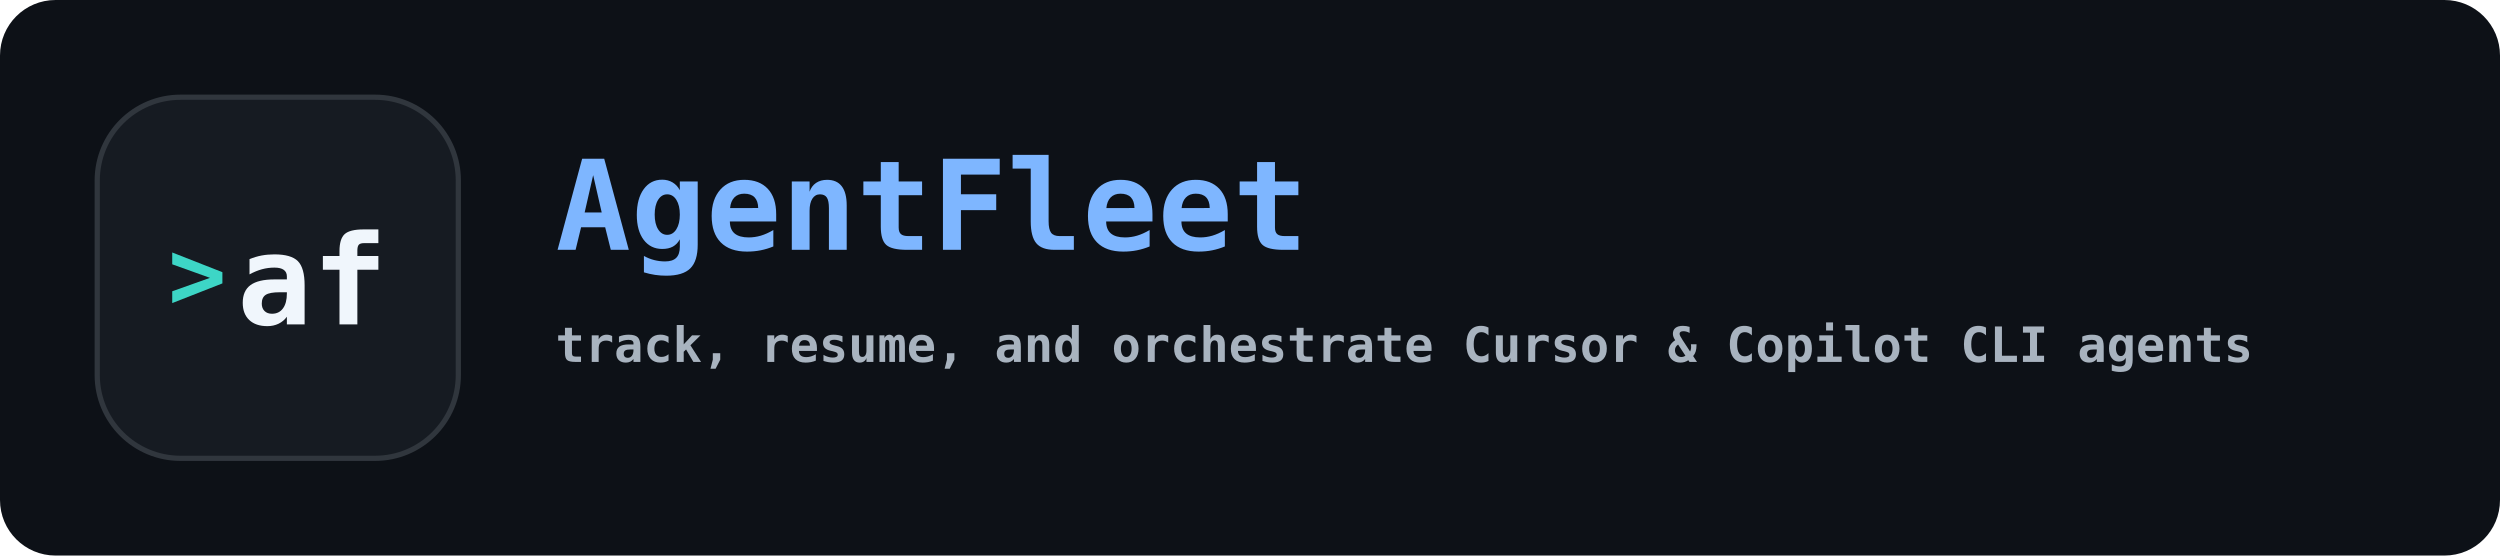
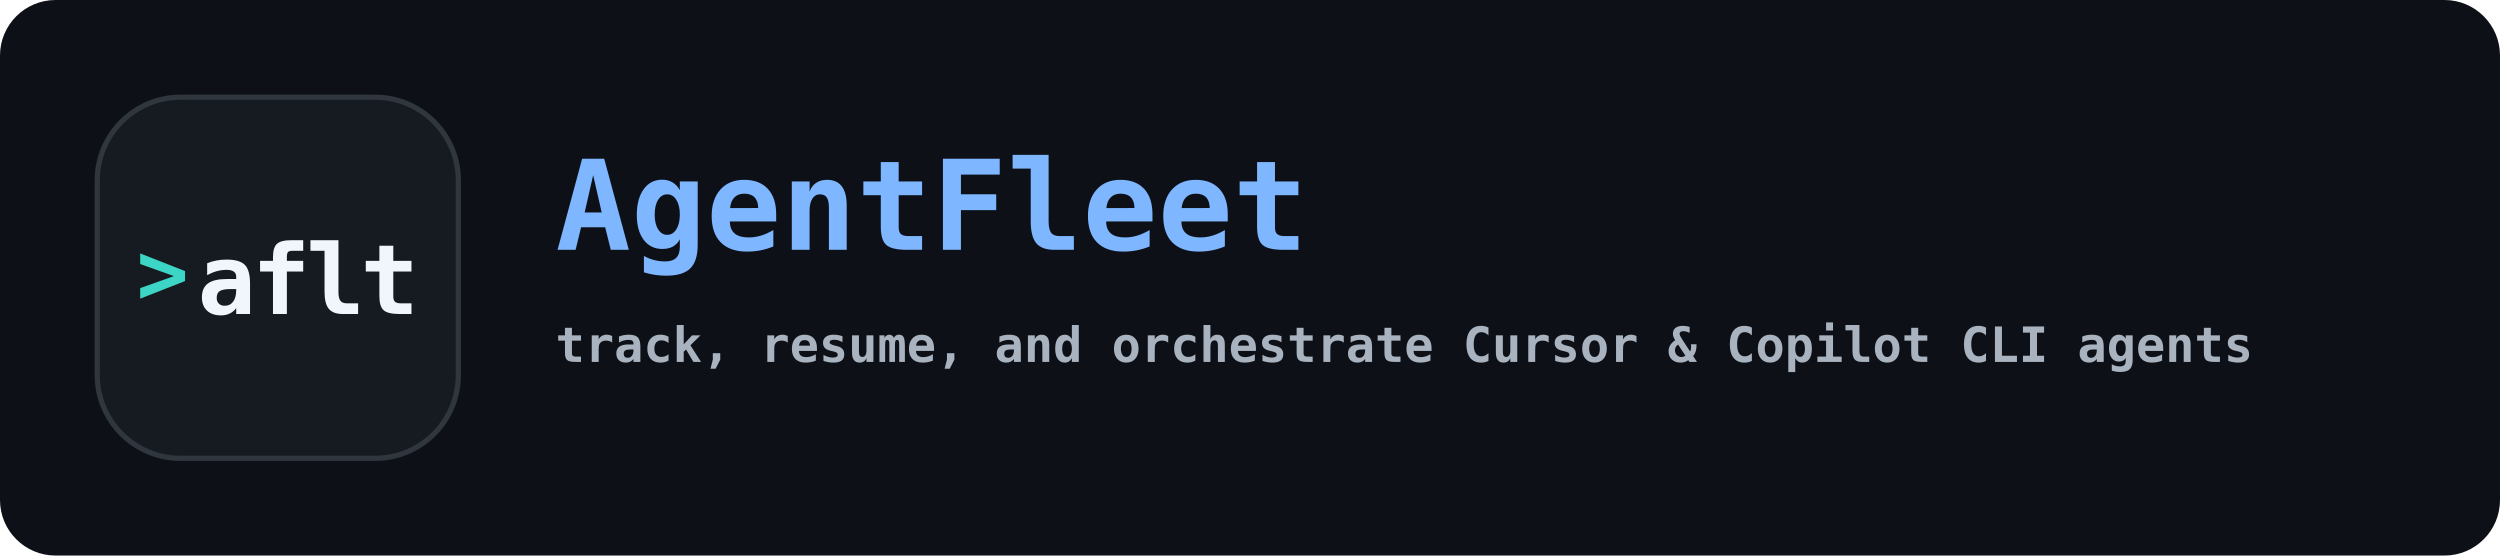
- <svg xmlns="http://www.w3.org/2000/svg" viewBox="0 0 720 160" width="720" height="160" role="img" aria-label="af AgentFleet — track, resume, and orchestrate Cursor &amp; Copilot CLI agents">
+ <svg xmlns="http://www.w3.org/2000/svg" viewBox="0 0 720 160" width="720" height="160" role="img" aria-label="aflt AgentFleet — track, resume, and orchestrate Cursor &amp; Copilot CLI agents">
  <rect width="720" height="160" rx="16" fill="#0D1117" />
  <rect x="28" y="28" width="104" height="104" rx="24" fill="#161B22" stroke="#30363D" stroke-width="1.5" />
-   <path d="M49.60 76.12L49.60 72.71L64.05 78.39L64.05 81.62L49.60 87.29L49.60 83.89L60.47 80.02Z" fill="#3DD6C6" />
-   <path d="M80.56 84.17Q77.68 84.17 76.53 84.91Q75.39 85.65 75.39 87.44Q75.39 88.78 76.18 89.57Q76.97 90.36 78.33 90.36Q80.37 90.36 81.49 88.82Q82.62 87.29 82.62 84.53L82.62 84.17ZM87.73 82.19L87.73 93.42L82.62 93.42L82.62 91.22Q81.68 92.52 80.23 93.23Q78.77 93.93 77.01 93.93Q73.65 93.93 71.78 92.16Q69.91 90.38 69.91 87.20Q69.91 83.75 72.14 82.11Q74.37 80.47 79.05 80.47L82.62 80.47L82.62 79.60Q82.62 78.36 81.71 77.71Q80.81 77.07 79.05 77.07Q77.20 77.07 75.47 77.54Q73.74 78.00 71.86 79.02L71.86 74.63Q73.56 73.93 75.32 73.59Q77.08 73.26 79.05 73.26Q83.85 73.26 85.79 75.21Q87.73 77.16 87.73 82.19ZM102.92 72.01L102.92 73.73L108.97 73.73L108.97 77.69L102.92 77.69L102.92 93.42L97.77 93.42L97.77 77.69L92.99 77.69L92.99 73.73L97.77 73.73L97.77 72.36Q97.77 68.81 99.25 67.44Q100.72 66.07 104.73 66.07L108.97 66.07L108.97 70.02L104.94 70.02Q103.78 70.02 103.37 70.45Q102.95 70.87 102.92 72.01Z" fill="#F0F6FC" />
+   <path d="M40.38 76.04L40.38 72.99L53.29 78.07L53.29 80.95L40.38 86.01L40.38 82.97L50.09 79.52Z" fill="#3DD6C6" />
+   <path d="M66.43 83.25Q64.19 83.25 63.30 83.82Q62.41 84.40 62.41 85.79Q62.41 86.83 63.03 87.44Q63.64 88.06 64.69 88.06Q66.28 88.06 67.16 86.86Q68.03 85.67 68.03 83.52L68.03 83.25ZM72.01 81.70L72.01 90.44L68.03 90.44L68.03 88.73Q67.31 89.74 66.17 90.29Q65.04 90.83 63.67 90.83Q61.06 90.83 59.60 89.45Q58.15 88.07 58.15 85.60Q58.15 82.92 59.88 81.64Q61.62 80.36 65.26 80.36L68.03 80.36L68.03 79.69Q68.03 78.72 67.33 78.22Q66.62 77.72 65.26 77.72Q63.82 77.72 62.47 78.09Q61.13 78.45 59.66 79.24L59.66 75.82Q60.99 75.28 62.36 75.02Q63.72 74.76 65.26 74.76Q68.99 74.76 70.50 76.27Q72.01 77.79 72.01 81.70ZM82.62 73.79L82.62 75.13L87.32 75.13L87.32 78.20L82.62 78.20L82.62 90.44L78.62 90.44L78.62 78.20L74.90 78.20L74.90 75.13L78.62 75.13L78.62 74.06Q78.62 71.30 79.76 70.23Q80.91 69.17 84.03 69.17L87.32 69.17L87.32 72.24L84.19 72.24Q83.29 72.24 82.97 72.57Q82.65 72.90 82.62 73.79ZM93.47 84.05L93.47 72.24L89.41 72.24L89.41 69.17L97.47 69.17L97.47 84.05Q97.47 85.86 98.03 86.61Q98.59 87.36 99.93 87.36L103.13 87.36L103.13 90.44L98.81 90.44Q95.95 90.44 94.71 88.96Q93.47 87.49 93.47 84.05ZM113.27 70.78L113.27 75.13L118.50 75.13L118.50 78.20L113.27 78.20L113.27 85.45Q113.27 86.47 113.77 86.92Q114.26 87.36 115.43 87.36L118.50 87.36L118.50 90.44L115.14 90.44Q111.69 90.44 110.48 89.34Q109.26 88.24 109.26 85.26L109.26 78.20L105.35 78.20L105.35 75.13L109.26 75.13L109.26 70.78Z" fill="#F0F6FC" />
  <path d="M170.83 50.45L168.38 61.19L173.29 61.19ZM167.66 45.71L174.01 45.71L181.09 71.95L175.91 71.95L174.29 65.46L167.35 65.46L165.77 71.95L160.58 71.95ZM195.79 61.79Q195.79 59.15 194.79 57.56Q193.79 55.97 192.15 55.97Q190.53 55.97 189.54 57.55Q188.55 59.13 188.55 61.79Q188.55 64.46 189.54 66.04Q190.53 67.63 192.15 67.63Q193.79 67.63 194.79 66.03Q195.79 64.44 195.79 61.79ZM200.94 70.47Q200.94 75.20 198.80 77.30Q196.67 79.40 191.87 79.40Q190.25 79.40 188.67 79.17Q187.09 78.93 185.45 78.44L185.45 73.71Q186.91 74.52 188.42 74.90Q189.94 75.29 191.54 75.29Q193.71 75.29 194.75 74.26Q195.79 73.23 195.79 71.05L195.79 68.93Q195.03 70.33 193.79 71.02Q192.54 71.70 190.74 71.70Q187.37 71.70 185.38 69.07Q183.40 66.43 183.40 61.91Q183.40 57.24 185.38 54.49Q187.37 51.75 190.71 51.75Q192.40 51.75 193.71 52.54Q195.03 53.33 195.79 54.78L195.79 52.26L200.94 52.26ZM222.72 70.98Q220.93 71.72 219.06 72.09Q217.20 72.46 215.13 72.46Q210.19 72.46 207.58 69.81Q204.96 67.17 204.96 62.19Q204.96 57.38 207.48 54.58Q209.99 51.79 214.33 51.79Q218.71 51.79 221.13 54.38Q223.54 56.97 223.54 61.68L223.54 63.78L210.20 63.78Q210.22 66.10 211.57 67.24Q212.93 68.38 215.62 68.38Q217.39 68.38 219.12 67.87Q220.84 67.36 222.72 66.25ZM218.36 59.91Q218.32 57.87 217.31 56.82Q216.30 55.78 214.33 55.78Q212.56 55.78 211.50 56.86Q210.45 57.94 210.26 59.93ZM243.85 59.17L243.85 71.95L238.73 71.95L238.73 59.96Q238.73 57.82 238.13 56.89Q237.52 55.97 236.15 55.97Q234.76 55.97 233.96 57.22Q233.16 58.47 233.16 60.68L233.16 71.95L228.04 71.95L228.04 52.26L233.16 52.26L233.16 55.21Q233.71 53.58 235.02 52.68Q236.34 51.79 238.21 51.79Q241.00 51.79 242.42 53.64Q243.85 55.50 243.85 59.17ZM258.82 46.67L258.82 52.26L265.56 52.26L265.56 56.22L258.82 56.22L258.82 65.53Q258.82 66.85 259.47 67.42Q260.11 67.99 261.60 67.99L265.56 67.99L265.56 71.95L261.23 71.95Q256.80 71.95 255.24 70.53Q253.67 69.12 253.67 65.29L253.67 56.22L248.65 56.22L248.65 52.26L253.67 52.26L253.67 46.67ZM287.92 50.28L276.75 50.28L276.75 55.94L286.91 55.94L286.91 60.51L276.75 60.51L276.75 71.95L271.57 71.95L271.57 45.71L287.92 45.71ZM296.85 63.74L296.85 48.55L291.63 48.55L291.63 44.60L302.00 44.60L302.00 63.74Q302.00 66.06 302.72 67.03Q303.44 67.99 305.16 67.99L309.27 67.99L309.27 71.95L303.72 71.95Q300.04 71.95 298.45 70.05Q296.85 68.15 296.85 63.74ZM331.09 70.98Q329.29 71.72 327.43 72.09Q325.57 72.46 323.49 72.46Q318.55 72.46 315.94 69.81Q313.33 67.17 313.33 62.19Q313.33 57.38 315.85 54.58Q318.36 51.79 322.70 51.79Q327.08 51.79 329.50 54.38Q331.91 56.97 331.91 61.68L331.91 63.78L318.57 63.78Q318.59 66.10 319.94 67.24Q321.30 68.38 323.99 68.38Q325.76 68.38 327.48 67.87Q329.21 67.36 331.09 66.25ZM326.73 59.91Q326.69 57.87 325.68 56.82Q324.67 55.78 322.70 55.78Q320.93 55.78 319.87 56.86Q318.82 57.94 318.63 59.93ZM352.76 70.98Q350.97 71.72 349.11 72.09Q347.24 72.46 345.17 72.46Q340.23 72.46 337.62 69.81Q335.01 67.17 335.01 62.19Q335.01 57.38 337.52 54.58Q340.04 51.79 344.38 51.79Q348.75 51.79 351.17 54.38Q353.59 56.97 353.59 61.68L353.59 63.78L340.25 63.78Q340.26 66.10 341.62 67.24Q342.97 68.38 345.66 68.38Q347.44 68.38 349.16 67.87Q350.88 67.36 352.76 66.25ZM348.40 59.91Q348.37 57.87 347.36 56.82Q346.35 55.78 344.38 55.78Q342.60 55.78 341.55 56.86Q340.49 57.94 340.30 59.93ZM367.19 46.67L367.19 52.26L373.93 52.26L373.93 56.22L367.19 56.22L367.19 65.53Q367.19 66.85 367.83 67.42Q368.48 67.99 369.97 67.99L373.93 67.99L373.93 71.95L369.60 71.95Q365.17 71.95 363.61 70.53Q362.04 69.12 362.04 65.29L362.04 56.22L357.02 56.22L357.02 52.26L362.04 52.26L362.04 46.67Z" fill="#7EB6FF" />
  <path d="M164.72 94.40L164.72 96.58L167.33 96.58L167.33 98.12L164.72 98.12L164.72 101.74Q164.72 102.25 164.97 102.47Q165.22 102.70 165.80 102.70L167.33 102.70L167.33 104.23L165.65 104.23Q163.93 104.23 163.32 103.68Q162.71 103.13 162.71 101.64L162.71 98.12L160.76 98.12L160.76 96.58L162.71 96.58L162.71 94.40ZM176.30 98.69Q175.97 98.39 175.53 98.24Q175.09 98.09 174.56 98.09Q173.92 98.09 173.45 98.31Q172.97 98.53 172.71 98.96Q172.55 99.22 172.49 99.59Q172.42 99.96 172.42 100.71L172.42 104.23L170.42 104.23L170.42 96.58L172.42 96.58L172.42 97.77Q172.71 97.11 173.32 96.75Q173.93 96.39 174.75 96.39Q175.16 96.39 175.55 96.49Q175.94 96.59 176.30 96.78ZM181.64 100.64Q180.52 100.64 180.08 100.93Q179.63 101.21 179.63 101.91Q179.63 102.43 179.94 102.74Q180.25 103.05 180.77 103.05Q181.57 103.05 182.00 102.45Q182.44 101.85 182.44 100.78L182.44 100.64ZM184.43 99.87L184.43 104.23L182.44 104.23L182.44 103.38Q182.08 103.89 181.51 104.16Q180.95 104.43 180.26 104.43Q178.96 104.43 178.23 103.74Q177.50 103.05 177.50 101.81Q177.50 100.48 178.37 99.84Q179.24 99.20 181.05 99.20L182.44 99.20L182.44 98.86Q182.44 98.38 182.09 98.13Q181.74 97.88 181.05 97.88Q180.34 97.88 179.66 98.06Q178.99 98.24 178.26 98.64L178.26 96.93Q178.92 96.65 179.61 96.52Q180.29 96.39 181.05 96.39Q182.92 96.39 183.68 97.15Q184.43 97.91 184.43 99.87ZM192.54 103.85Q192.03 104.14 191.45 104.29Q190.87 104.43 190.20 104.43Q188.43 104.43 187.43 103.37Q186.43 102.30 186.43 100.41Q186.43 98.52 187.44 97.45Q188.44 96.38 190.21 96.38Q190.83 96.38 191.40 96.52Q191.97 96.67 192.54 96.97L192.54 98.80Q192.10 98.42 191.58 98.22Q191.06 98.02 190.50 98.02Q189.52 98.02 188.99 98.64Q188.46 99.27 188.46 100.41Q188.46 101.56 188.99 102.18Q189.52 102.79 190.50 102.79Q191.08 102.79 191.58 102.60Q192.09 102.40 192.54 102.01ZM194.90 93.60L196.91 93.60L196.91 99.18L199.31 96.58L201.74 96.58L198.84 99.44L201.90 104.23L199.69 104.23L197.59 100.65L196.91 101.31L196.91 104.23L194.90 104.23ZM205.29 101.73L207.43 101.73L207.43 103.58L206.09 106.20L204.62 106.20L205.29 103.58ZM226.87 98.69Q226.54 98.39 226.10 98.24Q225.66 98.09 225.13 98.09Q224.50 98.09 224.02 98.31Q223.55 98.53 223.29 98.96Q223.12 99.22 223.06 99.59Q222.99 99.96 222.99 100.71L222.99 104.23L220.99 104.23L220.99 96.58L222.99 96.58L222.99 97.77Q223.29 97.11 223.90 96.75Q224.50 96.39 225.32 96.39Q225.73 96.39 226.12 96.49Q226.51 96.59 226.87 96.78ZM234.96 103.86Q234.27 104.15 233.54 104.29Q232.82 104.43 232.01 104.43Q230.09 104.43 229.07 103.40Q228.06 102.38 228.06 100.44Q228.06 98.57 229.04 97.48Q230.01 96.39 231.70 96.39Q233.40 96.39 234.34 97.40Q235.28 98.41 235.28 100.24L235.28 101.06L230.10 101.06Q230.10 101.96 230.63 102.40Q231.16 102.85 232.20 102.85Q232.89 102.85 233.56 102.65Q234.23 102.45 234.96 102.02ZM233.27 99.55Q233.25 98.76 232.86 98.35Q232.47 97.95 231.70 97.95Q231.01 97.95 230.60 98.37Q230.19 98.79 230.12 99.56ZM242.63 96.82L242.63 98.57Q242.08 98.21 241.48 98.03Q240.88 97.85 240.28 97.85Q239.61 97.85 239.27 98.04Q238.93 98.24 238.93 98.62Q238.93 99.17 240.39 99.51L240.47 99.53L241.04 99.67Q242.13 99.93 242.64 100.51Q243.15 101.08 243.15 102.07Q243.15 103.25 242.38 103.84Q241.60 104.43 240.04 104.43Q239.35 104.43 238.63 104.31Q237.90 104.19 237.16 103.95L237.16 102.20Q237.82 102.58 238.51 102.78Q239.19 102.98 239.84 102.98Q240.54 102.98 240.90 102.77Q241.27 102.57 241.27 102.18Q241.27 101.79 241.01 101.59Q240.75 101.38 239.79 101.15L239.24 101.03Q238.09 100.77 237.56 100.22Q237.03 99.66 237.03 98.73Q237.03 97.62 237.83 97.01Q238.63 96.39 240.08 96.39Q240.73 96.39 241.38 96.50Q242.02 96.61 242.63 96.82ZM245.38 101.56L245.38 96.58L247.38 96.58L247.38 101.25Q247.38 102.08 247.62 102.44Q247.85 102.79 248.39 102.79Q248.93 102.79 249.23 102.31Q249.54 101.84 249.54 100.97L249.54 96.58L251.54 96.58L251.54 104.23L249.54 104.23L249.54 103.10Q249.33 103.74 248.82 104.08Q248.31 104.43 247.59 104.43Q246.50 104.43 245.94 103.71Q245.38 102.98 245.38 101.56ZM257.43 97.34Q257.66 96.86 258.01 96.63Q258.36 96.39 258.86 96.39Q259.85 96.39 260.23 97.08Q260.61 97.76 260.61 99.92L260.61 104.23L258.97 104.23L258.97 99.32Q258.97 98.47 258.84 98.18Q258.71 97.89 258.37 97.89Q258.03 97.89 257.89 98.19Q257.75 98.48 257.75 99.32L257.75 104.23L256.13 104.23L256.13 99.32Q256.13 98.48 256.00 98.19Q255.86 97.89 255.52 97.89Q255.18 97.89 255.05 98.18Q254.92 98.47 254.92 99.32L254.92 104.23L253.28 104.23L253.28 96.58L254.73 96.58L254.73 97.37Q254.90 96.92 255.28 96.66Q255.66 96.39 256.12 96.39Q256.58 96.39 256.97 96.67Q257.35 96.95 257.43 97.34ZM268.68 103.86Q267.98 104.15 267.26 104.29Q266.53 104.43 265.72 104.43Q263.80 104.43 262.79 103.40Q261.77 102.38 261.77 100.44Q261.77 98.57 262.75 97.48Q263.73 96.39 265.42 96.39Q267.12 96.39 268.06 97.40Q269.00 98.41 269.00 100.24L269.00 101.06L263.81 101.06Q263.82 101.96 264.34 102.40Q264.87 102.85 265.92 102.85Q266.61 102.85 267.28 102.65Q267.95 102.45 268.68 102.02ZM266.98 99.55Q266.97 98.76 266.58 98.35Q266.18 97.95 265.42 97.95Q264.73 97.95 264.32 98.37Q263.91 98.79 263.83 99.56ZM272.72 101.73L274.86 101.73L274.86 103.58L273.52 106.20L272.05 106.20L272.72 103.58ZM291.22 100.64Q290.09 100.64 289.65 100.93Q289.21 101.21 289.21 101.91Q289.21 102.43 289.51 102.74Q289.82 103.05 290.35 103.05Q291.14 103.05 291.58 102.45Q292.02 101.85 292.02 100.78L292.02 100.64ZM294.00 99.87L294.00 104.23L292.02 104.23L292.02 103.38Q291.65 103.89 291.09 104.16Q290.52 104.43 289.83 104.43Q288.53 104.43 287.80 103.74Q287.07 103.05 287.07 101.81Q287.07 100.48 287.94 99.84Q288.81 99.20 290.63 99.20L292.02 99.20L292.02 98.86Q292.02 98.38 291.66 98.13Q291.31 97.88 290.63 97.88Q289.91 97.88 289.24 98.06Q288.56 98.24 287.83 98.64L287.83 96.93Q288.50 96.65 289.18 96.52Q289.86 96.39 290.63 96.39Q292.49 96.39 293.25 97.15Q294.00 97.91 294.00 99.87ZM302.18 99.27L302.18 104.23L300.19 104.23L300.19 99.57Q300.19 98.74 299.96 98.38Q299.72 98.02 299.19 98.02Q298.65 98.02 298.34 98.51Q298.02 98.99 298.02 99.85L298.02 104.23L296.04 104.23L296.04 96.58L298.02 96.58L298.02 97.73Q298.24 97.09 298.75 96.74Q299.26 96.39 299.99 96.39Q301.07 96.39 301.63 97.12Q302.18 97.84 302.18 99.27ZM308.70 97.67L308.70 93.60L310.69 93.60L310.69 104.23L308.70 104.23L308.70 103.10Q308.37 103.76 307.86 104.10Q307.36 104.43 306.67 104.43Q305.35 104.43 304.63 103.38Q303.90 102.33 303.90 100.41Q303.90 98.47 304.64 97.43Q305.37 96.39 306.73 96.39Q307.35 96.39 307.84 96.71Q308.33 97.03 308.70 97.67ZM305.91 100.43Q305.91 101.53 306.28 102.16Q306.64 102.79 307.29 102.79Q307.94 102.79 308.32 102.16Q308.70 101.53 308.70 100.43Q308.70 99.32 308.32 98.69Q307.94 98.06 307.29 98.06Q306.64 98.06 306.28 98.69Q305.91 99.32 305.91 100.43ZM324.36 98.02Q323.64 98.02 323.23 98.65Q322.82 99.29 322.82 100.41Q322.82 101.54 323.23 102.17Q323.64 102.81 324.36 102.81Q325.08 102.81 325.49 102.17Q325.90 101.54 325.90 100.41Q325.90 99.29 325.49 98.65Q325.08 98.02 324.36 98.02ZM320.82 100.41Q320.82 98.56 321.78 97.48Q322.74 96.39 324.36 96.39Q325.98 96.39 326.94 97.48Q327.90 98.56 327.90 100.41Q327.90 102.27 326.94 103.35Q325.98 104.43 324.36 104.43Q322.74 104.43 321.78 103.35Q320.82 102.27 320.82 100.41ZM336.44 98.69Q336.11 98.39 335.67 98.24Q335.23 98.09 334.71 98.09Q334.07 98.09 333.60 98.31Q333.12 98.53 332.86 98.96Q332.70 99.22 332.63 99.59Q332.57 99.96 332.57 100.71L332.57 104.23L330.56 104.23L330.56 96.58L332.57 96.58L332.57 97.77Q332.86 97.11 333.47 96.75Q334.08 96.39 334.89 96.39Q335.30 96.39 335.69 96.49Q336.09 96.59 336.44 96.78ZM344.26 103.85Q343.75 104.14 343.17 104.29Q342.59 104.43 341.92 104.43Q340.15 104.43 339.15 103.37Q338.15 102.30 338.15 100.41Q338.15 98.52 339.16 97.45Q340.16 96.38 341.93 96.38Q342.55 96.38 343.12 96.52Q343.69 96.67 344.26 96.97L344.26 98.80Q343.82 98.42 343.30 98.22Q342.77 98.02 342.21 98.02Q341.23 98.02 340.71 98.64Q340.18 99.27 340.18 100.41Q340.18 101.56 340.71 102.18Q341.23 102.79 342.21 102.79Q342.79 102.79 343.30 102.60Q343.80 102.40 344.26 102.01ZM352.75 99.27L352.75 104.23L350.76 104.23L350.76 99.57Q350.76 98.75 350.53 98.39Q350.29 98.03 349.76 98.03Q349.21 98.03 348.90 98.52Q348.60 99.00 348.60 99.85L348.60 104.23L346.61 104.23L346.61 93.60L348.60 93.60L348.60 97.73Q348.81 97.09 349.32 96.74Q349.83 96.39 350.56 96.39Q351.65 96.39 352.20 97.12Q352.75 97.84 352.75 99.27ZM361.39 103.86Q360.70 104.15 359.97 104.29Q359.25 104.43 358.44 104.43Q356.52 104.43 355.50 103.40Q354.49 102.38 354.49 100.44Q354.49 98.57 355.47 97.48Q356.44 96.39 358.13 96.39Q359.83 96.39 360.77 97.40Q361.71 98.41 361.71 100.24L361.71 101.06L356.53 101.06Q356.53 101.96 357.06 102.40Q357.59 102.85 358.63 102.85Q359.32 102.85 359.99 102.65Q360.66 102.45 361.39 102.02ZM359.70 99.55Q359.68 98.76 359.29 98.35Q358.90 97.95 358.13 97.95Q357.44 97.95 357.03 98.37Q356.62 98.79 356.55 99.56ZM369.06 96.82L369.06 98.57Q368.51 98.21 367.91 98.03Q367.31 97.85 366.71 97.85Q366.04 97.85 365.70 98.04Q365.36 98.24 365.36 98.62Q365.36 99.17 366.82 99.51L366.90 99.53L367.47 99.67Q368.56 99.93 369.07 100.51Q369.58 101.08 369.58 102.07Q369.58 103.25 368.81 103.84Q368.03 104.43 366.47 104.43Q365.78 104.43 365.06 104.31Q364.33 104.19 363.59 103.95L363.59 102.20Q364.25 102.58 364.94 102.78Q365.63 102.98 366.27 102.98Q366.97 102.98 367.33 102.77Q367.70 102.57 367.70 102.18Q367.70 101.79 367.44 101.59Q367.18 101.38 366.22 101.15L365.67 101.03Q364.52 100.77 363.99 100.22Q363.46 99.66 363.46 98.73Q363.46 97.62 364.26 97.01Q365.06 96.39 366.51 96.39Q367.16 96.39 367.81 96.50Q368.46 96.61 369.06 96.82ZM375.43 94.40L375.43 96.58L378.05 96.58L378.05 98.12L375.43 98.12L375.43 101.74Q375.43 102.25 375.68 102.47Q375.93 102.70 376.51 102.70L378.05 102.70L378.05 104.23L376.37 104.23Q374.65 104.23 374.04 103.68Q373.43 103.13 373.43 101.64L373.43 98.12L371.48 98.12L371.48 96.58L373.43 96.58L373.43 94.40ZM387.01 98.69Q386.69 98.39 386.25 98.24Q385.80 98.09 385.28 98.09Q384.64 98.09 384.17 98.31Q383.69 98.53 383.43 98.96Q383.27 99.22 383.20 99.59Q383.14 99.96 383.14 100.71L383.14 104.23L381.14 104.23L381.14 96.58L383.14 96.58L383.14 97.77Q383.43 97.11 384.04 96.75Q384.65 96.39 385.46 96.39Q385.87 96.39 386.27 96.49Q386.66 96.59 387.01 96.78ZM392.36 100.64Q391.24 100.64 390.79 100.93Q390.35 101.21 390.35 101.91Q390.35 102.43 390.66 102.74Q390.97 103.05 391.49 103.05Q392.29 103.05 392.72 102.45Q393.16 101.85 393.16 100.78L393.16 100.64ZM395.15 99.87L395.15 104.23L393.16 104.23L393.16 103.38Q392.80 103.89 392.23 104.16Q391.66 104.43 390.98 104.43Q389.67 104.43 388.95 103.74Q388.22 103.05 388.22 101.81Q388.22 100.48 389.09 99.84Q389.95 99.20 391.77 99.20L393.16 99.20L393.16 98.86Q393.16 98.38 392.81 98.13Q392.46 97.88 391.77 97.88Q391.05 97.88 390.38 98.06Q389.71 98.24 388.98 98.64L388.98 96.93Q389.64 96.65 390.32 96.52Q391.01 96.39 391.77 96.39Q393.64 96.39 394.39 97.15Q395.15 97.91 395.15 99.87ZM400.72 94.40L400.72 96.58L403.34 96.58L403.34 98.12L400.72 98.12L400.72 101.74Q400.72 102.25 400.97 102.47Q401.22 102.70 401.80 102.70L403.34 102.70L403.34 104.23L401.66 104.23Q399.93 104.23 399.33 103.68Q398.72 103.13 398.72 101.64L398.72 98.12L396.76 98.12L396.76 96.58L398.72 96.58L398.72 94.40ZM411.97 103.86Q411.27 104.15 410.54 104.29Q409.82 104.43 409.01 104.43Q407.09 104.43 406.08 103.40Q405.06 102.38 405.06 100.44Q405.06 98.57 406.04 97.48Q407.02 96.39 408.71 96.39Q410.41 96.39 411.35 97.40Q412.29 98.41 412.29 100.24L412.29 101.06L407.10 101.06Q407.11 101.96 407.63 102.40Q408.16 102.85 409.20 102.85Q409.89 102.85 410.56 102.65Q411.23 102.45 411.97 102.02ZM410.27 99.55Q410.26 98.76 409.86 98.35Q409.47 97.95 408.71 97.95Q408.01 97.95 407.60 98.37Q407.19 98.79 407.12 99.56ZM428.68 103.94Q428.20 104.19 427.67 104.31Q427.15 104.43 426.57 104.43Q424.50 104.43 423.42 103.07Q422.33 101.71 422.33 99.14Q422.33 96.56 423.42 95.20Q424.50 93.84 426.57 93.84Q427.15 93.84 427.68 93.97Q428.21 94.09 428.68 94.34L428.68 96.58Q428.16 96.10 427.67 95.88Q427.18 95.66 426.66 95.66Q425.56 95.66 424.99 96.53Q424.43 97.41 424.43 99.14Q424.43 100.86 424.99 101.74Q425.56 102.62 426.66 102.62Q427.18 102.62 427.67 102.40Q428.16 102.18 428.68 101.70ZM430.81 101.56L430.81 96.58L432.82 96.58L432.82 101.25Q432.82 102.08 433.05 102.44Q433.28 102.79 433.82 102.79Q434.36 102.79 434.66 102.31Q434.97 101.84 434.97 100.97L434.97 96.58L436.97 96.58L436.97 104.23L434.97 104.23L434.97 103.10Q434.76 103.74 434.25 104.08Q433.74 104.43 433.02 104.43Q431.93 104.43 431.37 103.71Q430.81 102.98 430.81 101.56ZM446.02 98.69Q445.69 98.39 445.25 98.24Q444.81 98.09 444.28 98.09Q443.64 98.09 443.17 98.31Q442.69 98.53 442.43 98.96Q442.27 99.22 442.20 99.59Q442.14 99.96 442.14 100.71L442.14 104.23L440.14 104.23L440.14 96.58L442.14 96.58L442.14 97.77Q442.43 97.11 443.04 96.75Q443.65 96.39 444.46 96.39Q444.87 96.39 445.27 96.49Q445.66 96.59 446.02 96.78ZM453.35 96.82L453.35 98.57Q452.80 98.21 452.20 98.03Q451.60 97.85 451.00 97.85Q450.33 97.85 449.99 98.04Q449.65 98.24 449.65 98.62Q449.65 99.17 451.11 99.51L451.18 99.53L451.76 99.67Q452.85 99.93 453.36 100.51Q453.87 101.08 453.87 102.07Q453.87 103.25 453.09 103.84Q452.32 104.43 450.76 104.43Q450.07 104.43 449.34 104.31Q448.62 104.19 447.88 103.95L447.88 102.20Q448.54 102.58 449.23 102.78Q449.91 102.98 450.55 102.98Q451.26 102.98 451.62 102.77Q451.98 102.57 451.98 102.18Q451.98 101.79 451.73 101.59Q451.47 101.38 450.51 101.15L449.95 101.03Q448.80 100.77 448.28 100.22Q447.75 99.66 447.75 98.73Q447.75 97.62 448.55 97.01Q449.35 96.39 450.80 96.39Q451.45 96.39 452.10 96.50Q452.74 96.61 453.35 96.82ZM459.22 98.02Q458.50 98.02 458.09 98.65Q457.68 99.29 457.68 100.41Q457.68 101.54 458.09 102.17Q458.50 102.81 459.22 102.81Q459.94 102.81 460.35 102.17Q460.76 101.54 460.76 100.41Q460.76 99.29 460.35 98.65Q459.94 98.02 459.22 98.02ZM455.67 100.41Q455.67 98.56 456.64 97.48Q457.60 96.39 459.22 96.39Q460.84 96.39 461.80 97.48Q462.76 98.56 462.76 100.41Q462.76 102.27 461.80 103.35Q460.84 104.43 459.22 104.43Q457.60 104.43 456.64 103.35Q455.67 102.27 455.67 100.41ZM471.30 98.69Q470.97 98.39 470.53 98.24Q470.09 98.09 469.57 98.09Q468.93 98.09 468.45 98.31Q467.98 98.53 467.72 98.96Q467.56 99.22 467.49 99.59Q467.43 99.96 467.43 100.71L467.43 104.23L465.42 104.23L465.42 96.58L467.43 96.58L467.43 97.77Q467.72 97.11 468.33 96.75Q468.94 96.39 469.75 96.39Q470.16 96.39 470.55 96.49Q470.95 96.59 471.30 96.78ZM486.24 103.74Q485.73 104.08 485.15 104.26Q484.57 104.43 483.98 104.43Q482.44 104.43 481.49 103.54Q480.54 102.64 480.54 101.21Q480.54 100.22 481.03 99.41Q481.51 98.60 482.46 97.99Q482.12 97.46 481.95 97.01Q481.79 96.55 481.79 96.14Q481.79 95.03 482.53 94.44Q483.28 93.84 484.69 93.84Q485.19 93.84 485.66 93.92Q486.14 93.99 486.61 94.14L486.61 95.89Q486.17 95.64 485.72 95.52Q485.27 95.39 484.83 95.39Q484.28 95.39 484.00 95.58Q483.72 95.77 483.72 96.14Q483.72 96.39 483.93 96.82Q484.14 97.25 484.60 97.95L486.74 101.23Q486.89 100.97 486.96 100.63Q487.04 100.30 487.04 99.91Q487.04 99.70 487.02 99.51Q487.01 99.31 486.98 99.14L488.59 99.14L488.59 99.49Q488.59 100.48 488.36 101.22Q488.13 101.97 487.63 102.55L488.73 104.23L486.57 104.23ZM483.30 99.24Q482.85 99.53 482.62 99.94Q482.39 100.35 482.39 100.84Q482.39 101.68 482.93 102.25Q483.46 102.82 484.24 102.82Q484.43 102.82 484.64 102.78Q484.84 102.73 485.03 102.65Q485.04 102.64 485.08 102.62Q485.28 102.53 485.40 102.44ZM504.54 103.94Q504.06 104.19 503.53 104.31Q503.01 104.43 502.43 104.43Q500.36 104.43 499.27 103.07Q498.19 101.71 498.19 99.14Q498.19 96.56 499.27 95.20Q500.36 93.84 502.43 93.84Q503.01 93.84 503.54 93.97Q504.07 94.09 504.54 94.34L504.54 96.58Q504.02 96.10 503.53 95.88Q503.04 95.66 502.52 95.66Q501.41 95.66 500.85 96.53Q500.29 97.41 500.29 99.14Q500.29 100.86 500.85 101.74Q501.41 102.62 502.52 102.62Q503.04 102.62 503.53 102.40Q504.02 102.18 504.54 101.70ZM509.79 98.02Q509.07 98.02 508.66 98.65Q508.25 99.29 508.25 100.41Q508.25 101.54 508.66 102.17Q509.07 102.81 509.79 102.81Q510.51 102.81 510.92 102.17Q511.33 101.54 511.33 100.41Q511.33 99.29 510.92 98.65Q510.51 98.02 509.79 98.02ZM506.25 100.41Q506.25 98.56 507.21 97.48Q508.17 96.39 509.79 96.39Q511.42 96.39 512.38 97.48Q513.34 98.56 513.34 100.41Q513.34 102.27 512.38 103.35Q511.42 104.43 509.79 104.43Q508.17 104.43 507.21 103.35Q506.25 102.27 506.25 100.41ZM517.03 103.15L517.03 107.15L515.03 107.15L515.03 96.58L517.03 96.58L517.03 97.73Q517.34 97.06 517.85 96.73Q518.37 96.39 519.06 96.39Q520.37 96.39 521.09 97.45Q521.82 98.50 521.82 100.41Q521.82 102.35 521.08 103.39Q520.35 104.43 518.99 104.43Q518.37 104.43 517.89 104.12Q517.40 103.80 517.03 103.15ZM519.82 100.40Q519.82 99.29 519.45 98.66Q519.08 98.03 518.43 98.03Q517.78 98.03 517.40 98.66Q517.03 99.29 517.03 100.40Q517.03 101.51 517.40 102.14Q517.78 102.77 518.43 102.77Q519.08 102.77 519.45 102.14Q519.82 101.51 519.82 100.40ZM523.95 96.58L527.91 96.58L527.91 102.70L530.40 102.70L530.40 104.23L523.41 104.23L523.41 102.70L525.91 102.70L525.91 98.12L523.95 98.12ZM525.91 92.85L527.91 92.85L527.91 95.19L525.91 95.19ZM533.51 101.04L533.51 95.14L531.48 95.14L531.48 93.60L535.51 93.60L535.51 101.04Q535.51 101.94 535.79 102.32Q536.07 102.70 536.74 102.70L538.34 102.70L538.34 104.23L536.18 104.23Q534.75 104.23 534.13 103.50Q533.51 102.76 533.51 101.04ZM543.50 98.02Q542.79 98.02 542.38 98.65Q541.96 99.29 541.96 100.41Q541.96 101.54 542.38 102.17Q542.79 102.81 543.50 102.81Q544.23 102.81 544.64 102.17Q545.05 101.54 545.05 100.41Q545.05 99.29 544.64 98.65Q544.23 98.02 543.50 98.02ZM539.96 100.41Q539.96 98.56 540.92 97.48Q541.88 96.39 543.50 96.39Q545.13 96.39 546.09 97.48Q547.05 98.56 547.05 100.41Q547.05 102.27 546.09 103.35Q545.13 104.43 543.50 104.43Q541.88 104.43 540.92 103.35Q539.96 102.27 539.96 100.41ZM552.44 94.40L552.44 96.58L555.06 96.58L555.06 98.12L552.44 98.12L552.44 101.74Q552.44 102.25 552.69 102.47Q552.94 102.70 553.52 102.70L555.06 102.70L555.06 104.23L553.37 104.23Q551.65 104.23 551.04 103.68Q550.43 103.13 550.43 101.64L550.43 98.12L548.48 98.12L548.48 96.58L550.43 96.58L550.43 94.40ZM571.97 103.94Q571.49 104.19 570.96 104.31Q570.44 104.43 569.86 104.43Q567.79 104.43 566.70 103.07Q565.62 101.71 565.62 99.14Q565.62 96.56 566.70 95.20Q567.79 93.84 569.86 93.84Q570.44 93.84 570.97 93.97Q571.50 94.09 571.97 94.34L571.97 96.58Q571.45 96.10 570.96 95.88Q570.47 95.66 569.95 95.66Q568.84 95.66 568.28 96.53Q567.72 97.41 567.72 99.14Q567.72 100.86 568.28 101.74Q568.84 102.62 569.95 102.62Q570.47 102.62 570.96 102.40Q571.45 102.18 571.97 101.70ZM574.54 104.23L574.54 94.03L576.56 94.03L576.56 102.46L580.88 102.46L580.88 104.23ZM582.61 95.81L582.61 94.03L588.69 94.03L588.69 95.81L586.66 95.81L586.66 102.46L588.69 102.46L588.69 104.23L582.61 104.23L582.61 102.46L584.64 102.46L584.64 95.81ZM603.08 100.64Q601.96 100.64 601.51 100.93Q601.07 101.21 601.07 101.91Q601.07 102.43 601.38 102.74Q601.68 103.05 602.21 103.05Q603.00 103.05 603.44 102.45Q603.88 101.85 603.88 100.78L603.88 100.64ZM605.87 99.87L605.87 104.23L603.88 104.23L603.88 103.38Q603.52 103.89 602.95 104.16Q602.38 104.43 601.70 104.43Q600.39 104.43 599.66 103.74Q598.94 103.05 598.94 101.81Q598.94 100.48 599.80 99.84Q600.67 99.20 602.49 99.20L603.88 99.20L603.88 98.86Q603.88 98.38 603.53 98.13Q603.17 97.88 602.49 97.88Q601.77 97.88 601.10 98.06Q600.43 98.24 599.69 98.64L599.69 96.93Q600.36 96.65 601.04 96.52Q601.72 96.39 602.49 96.39Q604.36 96.39 605.11 97.15Q605.87 97.91 605.87 99.87ZM612.21 100.28Q612.21 99.26 611.82 98.64Q611.43 98.02 610.80 98.02Q610.17 98.02 609.78 98.64Q609.39 99.25 609.39 100.28Q609.39 101.32 609.78 101.94Q610.17 102.55 610.80 102.55Q611.43 102.55 611.82 101.93Q612.21 101.32 612.21 100.28ZM614.21 103.66Q614.21 105.50 613.38 106.32Q612.55 107.13 610.69 107.13Q610.06 107.13 609.44 107.04Q608.83 106.95 608.19 106.76L608.19 104.92Q608.76 105.23 609.35 105.38Q609.93 105.53 610.56 105.53Q611.40 105.53 611.81 105.13Q612.21 104.73 612.21 103.89L612.21 103.06Q611.92 103.61 611.43 103.87Q610.95 104.14 610.25 104.14Q608.94 104.14 608.16 103.11Q607.39 102.09 607.39 100.33Q607.39 98.51 608.16 97.45Q608.94 96.38 610.24 96.38Q610.89 96.38 611.40 96.69Q611.92 97.00 612.21 97.56L612.21 96.58L614.21 96.58ZM622.68 103.86Q621.99 104.15 621.26 104.29Q620.54 104.43 619.73 104.43Q617.81 104.43 616.79 103.40Q615.78 102.38 615.78 100.44Q615.78 98.57 616.76 97.48Q617.73 96.39 619.42 96.39Q621.13 96.39 622.06 97.40Q623.00 98.41 623.00 100.24L623.00 101.06L617.82 101.06Q617.82 101.96 618.35 102.40Q618.88 102.85 619.92 102.85Q620.61 102.85 621.28 102.65Q621.95 102.45 622.68 102.02ZM620.99 99.55Q620.97 98.76 620.58 98.35Q620.19 97.95 619.42 97.95Q618.73 97.95 618.32 98.37Q617.91 98.79 617.84 99.56ZM630.90 99.27L630.90 104.23L628.91 104.23L628.91 99.57Q628.91 98.74 628.68 98.38Q628.44 98.02 627.91 98.02Q627.37 98.02 627.06 98.51Q626.74 98.99 626.74 99.85L626.74 104.23L624.75 104.23L624.75 96.58L626.74 96.58L626.74 97.73Q626.96 97.09 627.47 96.74Q627.98 96.39 628.71 96.39Q629.79 96.39 630.35 97.12Q630.90 97.84 630.90 99.27ZM636.72 94.40L636.72 96.58L639.34 96.58L639.34 98.12L636.72 98.12L636.72 101.74Q636.72 102.25 636.97 102.47Q637.22 102.70 637.80 102.70L639.34 102.70L639.34 104.23L637.66 104.23Q635.94 104.23 635.33 103.68Q634.72 103.13 634.72 101.64L634.72 98.12L632.77 98.12L632.77 96.58L634.72 96.58L634.72 94.40ZM647.21 96.82L647.21 98.57Q646.66 98.21 646.06 98.03Q645.46 97.85 644.86 97.85Q644.19 97.85 643.85 98.04Q643.51 98.24 643.51 98.62Q643.51 99.17 644.97 99.51L645.04 99.53L645.62 99.67Q646.71 99.93 647.22 100.51Q647.73 101.08 647.73 102.07Q647.73 103.25 646.95 103.84Q646.18 104.43 644.62 104.43Q643.93 104.43 643.21 104.31Q642.48 104.19 641.74 103.95L641.74 102.20Q642.40 102.58 643.09 102.78Q643.77 102.98 644.42 102.98Q645.12 102.98 645.48 102.77Q645.84 102.57 645.84 102.18Q645.84 101.79 645.59 101.59Q645.33 101.38 644.37 101.15L643.81 101.03Q642.67 100.77 642.14 100.22Q641.61 99.66 641.61 98.73Q641.61 97.62 642.41 97.01Q643.21 96.39 644.66 96.39Q645.31 96.39 645.96 96.50Q646.60 96.61 647.21 96.82Z" fill="#A8B3BF" />
</svg>
